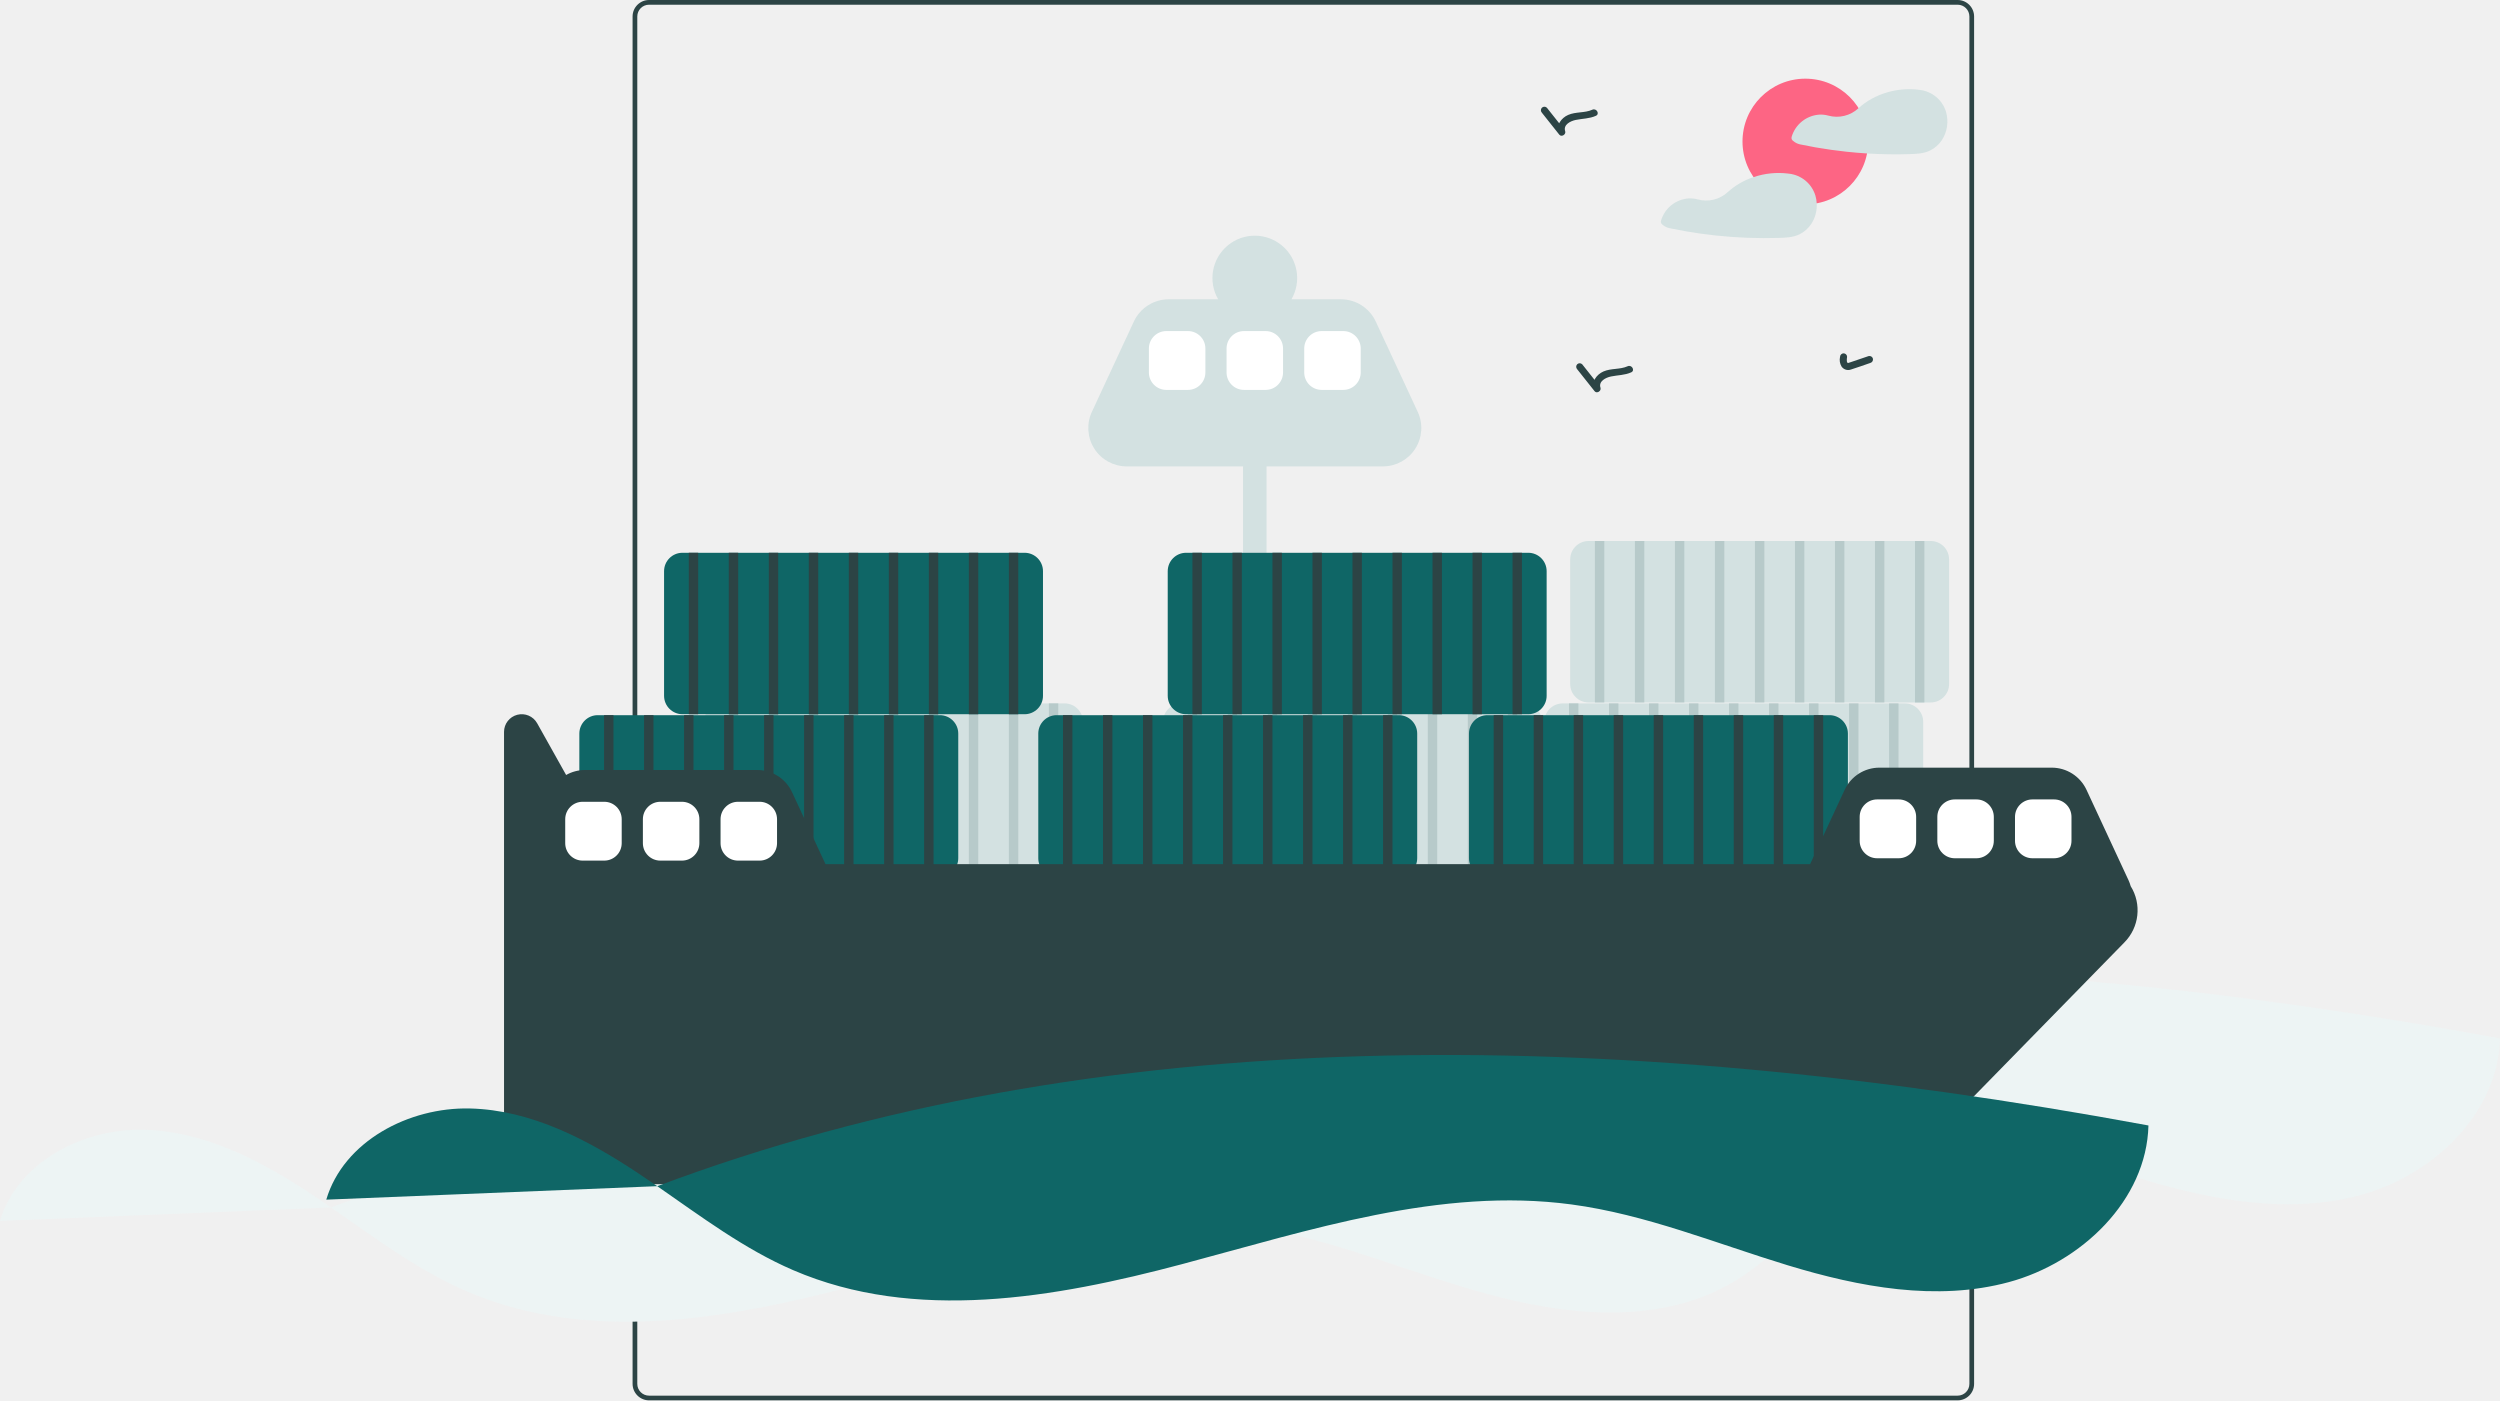
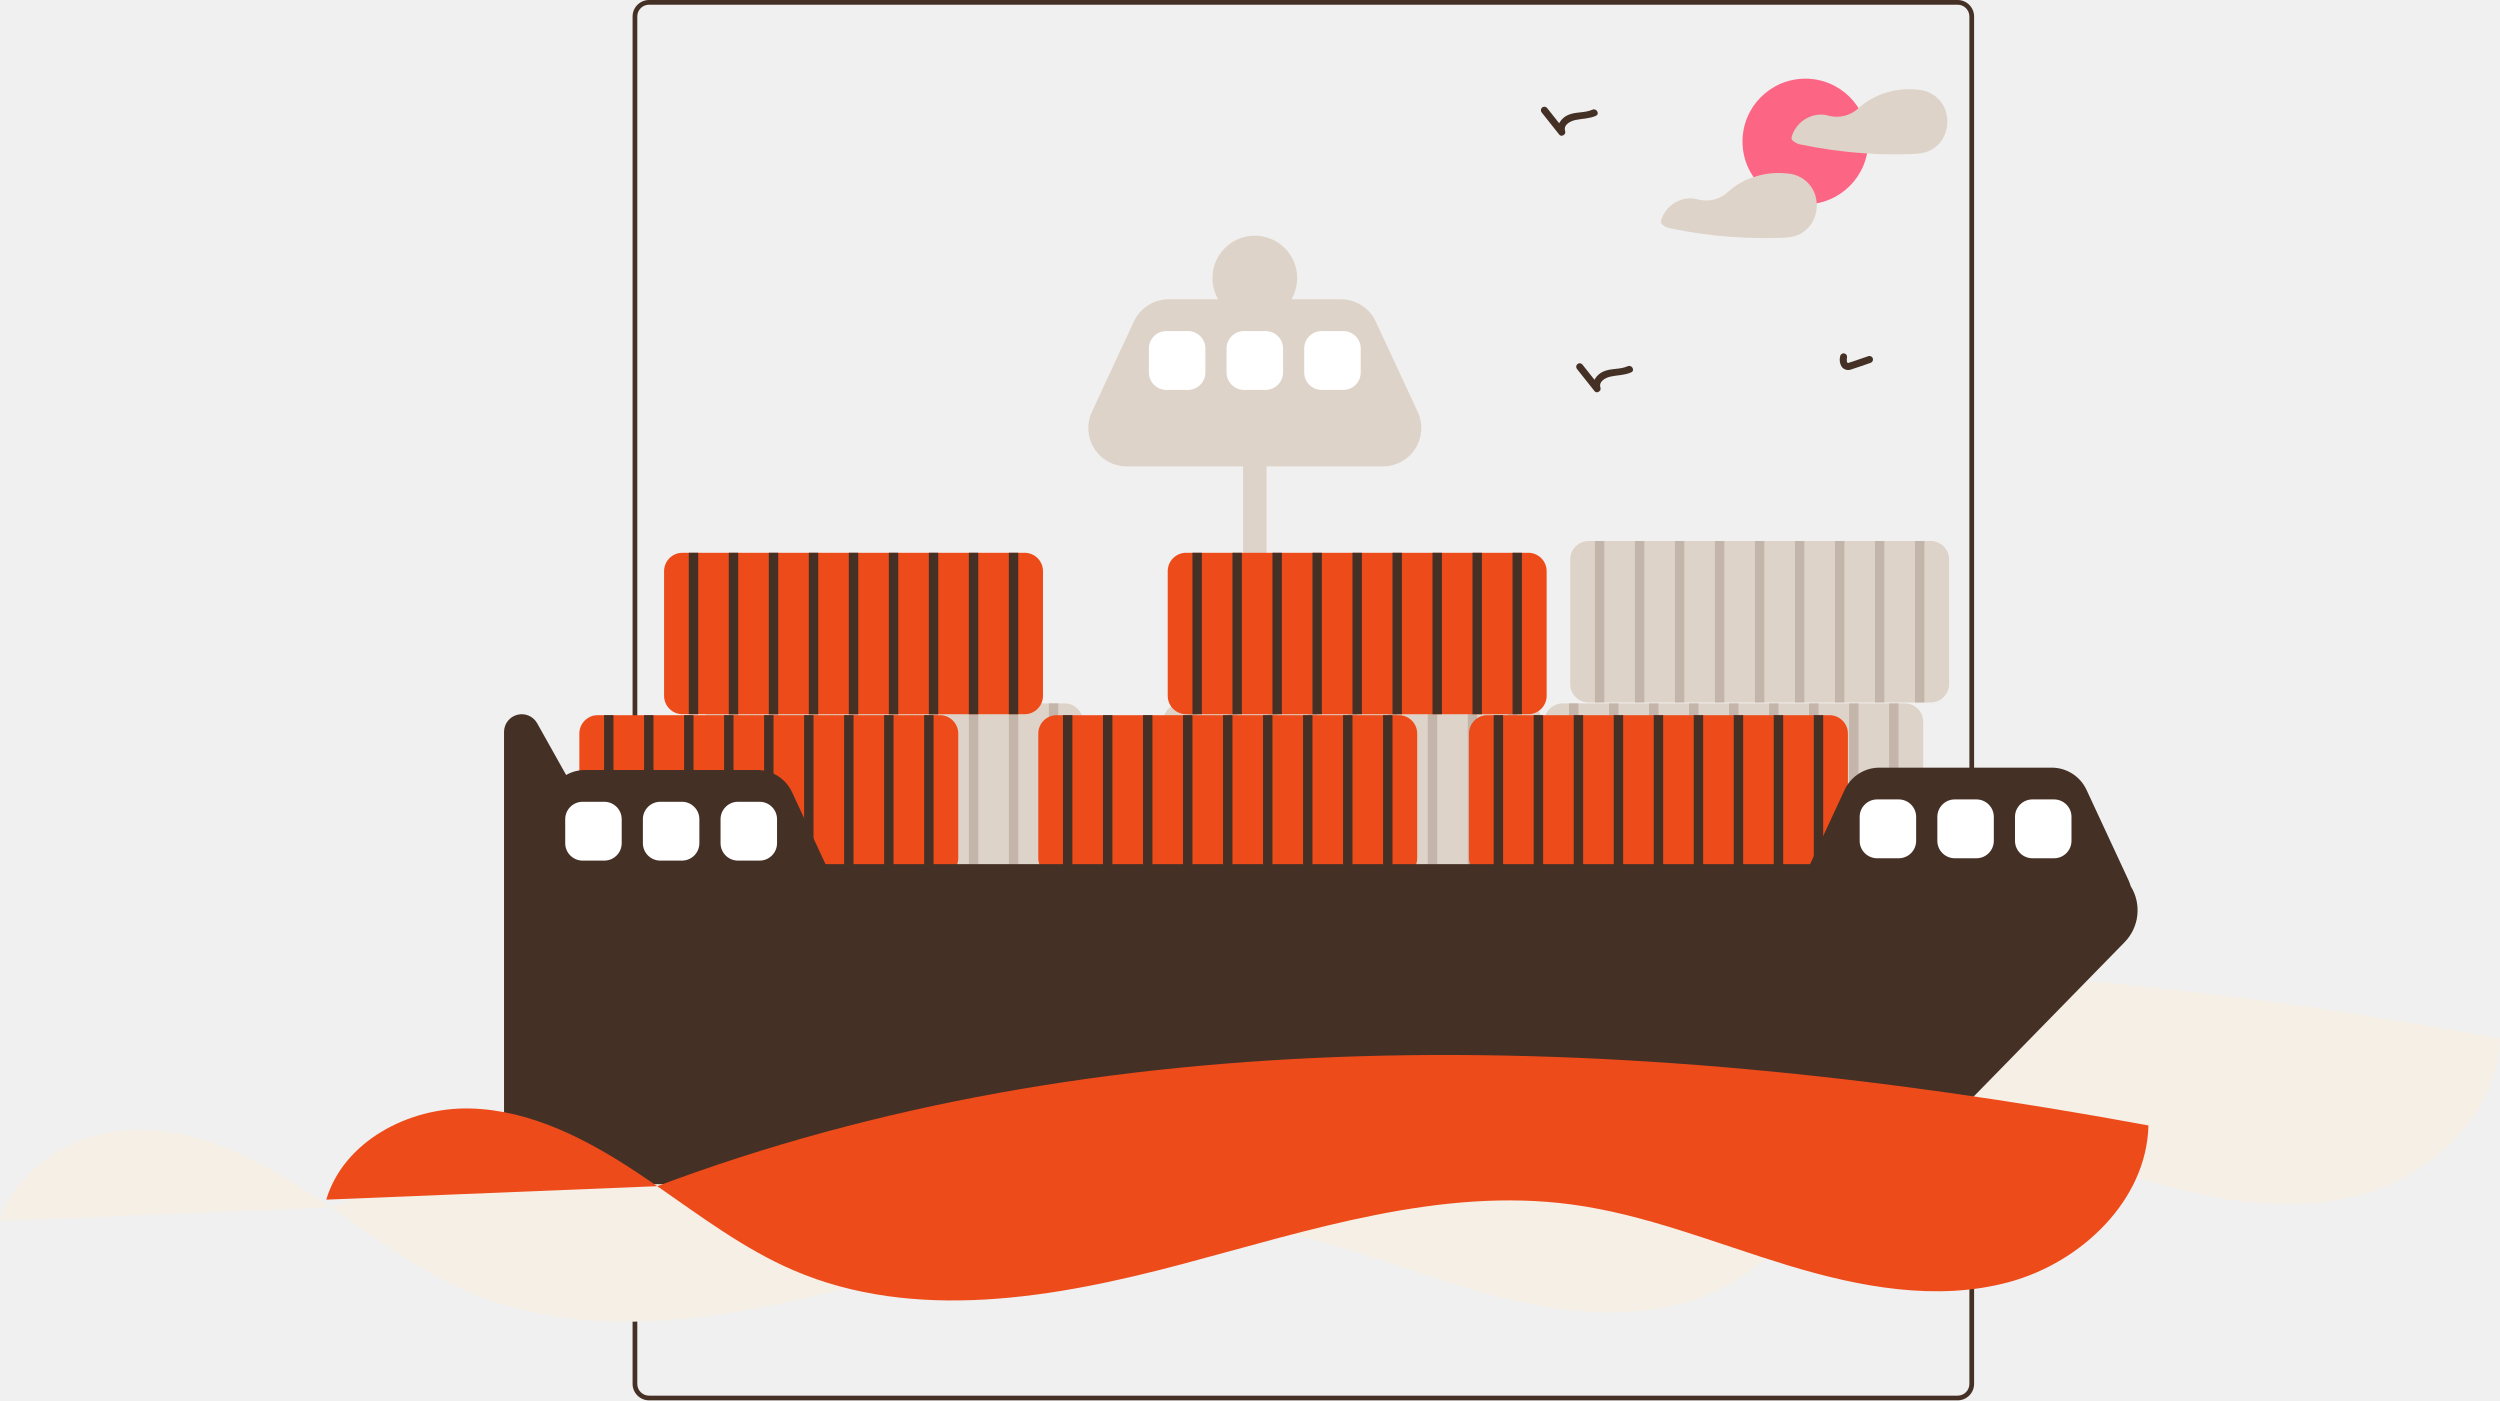
<svg xmlns="http://www.w3.org/2000/svg" id="f4c68909-7c91-410f-9ee7-0e3ff9d499e3" data-name="Layer 1" width="1062.23" height="595" viewBox="0 0 1062.23 595">
-   <path d="M702.771,153.766q-.84-.51-1.68-.99H642.652c-.42.66-.82,1.33-1.21,2h63.01C703.892,154.436,703.332,154.106,702.771,153.766Zm-386.5,197.47v14.9c.25.02.51.02.76.03l-.5,28.64-.26-.14v2.82l.21.11-.21,12.01v41.4h2v-106.52Q317.432,347.726,316.271,351.236Zm386.5-197.47q-.84-.51-1.68-.99H642.652c-.42.66-.82,1.33-1.21,2h63.01C703.892,154.436,703.332,154.106,702.771,153.766Zm176.5-.99h-556a7.008,7.008,0,0,0-7,7v581a7.015,7.015,0,0,0,7,7h556a7.008,7.008,0,0,0,7-7v-581A7.008,7.008,0,0,0,879.271,152.776Zm5,588a5.002,5.002,0,0,1-5,5h-556a5.002,5.002,0,0,1-5-5v-581a5.008,5.008,0,0,1,5-5h556a5.008,5.008,0,0,1,5,5Z" transform="translate(-47.49128 -152.7756)" fill="#2C4445" />
-   <path d="M396.54,586.789c-25.906-.62-53.677,13.895-61.049,38.738l140.624-5.725q-3.989-2.757-8.014-5.446C446.525,600.006,422.446,587.41,396.54,586.789Z" transform="translate(-47.49128 -152.7756)" fill="#EDF4F4" />
-   <path d="M476.116,619.802c18.7,12.926,36.95,26.722,57.787,35.695,51.594,22.22,110.988,11.857,165.275-2.585,54.287-14.442,109.703-32.792,165.383-25.348,31.573,4.221,61.382,16.574,91.858,25.841s63.267,15.473,94.016,7.153c30.748-8.321,58.483-34.706,59.287-66.55C877.589,551.089,662.376,549.815,476.116,619.802Z" transform="translate(-47.49128 -152.7756)" fill="#EDF4F4" />
-   <path d="M108.54,632.789c-25.906-.62-53.677,13.895-61.049,38.738l140.624-5.725q-3.989-2.757-8.014-5.446C158.525,646.006,134.446,633.41,108.54,632.789Z" transform="translate(-47.49128 -152.7756)" fill="#EDF4F4" />
-   <path d="M188.116,665.802c18.7,12.926,36.95,26.722,57.787,35.695,51.594,22.22,110.988,11.857,165.275-2.585,54.287-14.442,109.703-32.792,165.383-25.348,31.573,4.221,61.382,16.574,91.858,25.841s63.267,15.473,94.016,7.153c30.748-8.321,58.483-34.706,59.287-66.55C589.589,597.089,374.376,595.815,188.116,665.802Z" transform="translate(-47.49128 -152.7756)" fill="#EDF4F4" />
-   <path d="M499.828,451.644h-145.36a7.825,7.825,0,0,0-7.82,7.82v52.96a7.825,7.825,0,0,0,7.82,7.82h145.36a7.825,7.825,0,0,0,7.82-7.82v-52.96A7.825,7.825,0,0,0,499.828,451.644Z" transform="translate(-47.49128 -152.7756)" fill="#D3E1E1" />
-   <rect x="309.657" y="298.868" width="4" height="68.6" fill="#B7CACA" />
-   <rect x="326.657" y="298.868" width="4" height="68.6" fill="#B7CACA" />
-   <rect x="343.657" y="298.868" width="4" height="68.6" fill="#B7CACA" />
-   <rect x="360.657" y="298.868" width="4" height="68.6" fill="#B7CACA" />
-   <rect x="377.657" y="298.868" width="4" height="68.6" fill="#B7CACA" />
-   <rect x="394.657" y="298.868" width="4" height="68.6" fill="#B7CACA" />
-   <rect x="411.657" y="298.868" width="4" height="68.6" fill="#B7CACA" />
-   <rect x="428.657" y="298.868" width="4" height="68.6" fill="#B7CACA" />
-   <rect x="445.657" y="298.868" width="4" height="68.6" fill="#B7CACA" />
-   <path d="M649.877,327.771l-17.846-38.396a16.302,16.302,0,0,0-14.783-9.431h-21.028a18,18,0,1,0-31.145,0H544.048a16.302,16.302,0,0,0-14.783,9.431L511.418,327.771a16.302,16.302,0,0,0,14.783,23.173h49.446v186h10v-186h49.446A16.302,16.302,0,0,0,649.877,327.771Z" transform="translate(-47.49128 -152.7756)" fill="#D3E1E1" />
-   <path d="M856.828,451.644h-145.36a7.825,7.825,0,0,0-7.82,7.82v52.96a7.825,7.825,0,0,0,7.82,7.82h145.36a7.825,7.825,0,0,0,7.82-7.82v-52.96A7.825,7.825,0,0,0,856.828,451.644Z" transform="translate(-47.49128 -152.7756)" fill="#D3E1E1" />
-   <rect x="666.657" y="298.868" width="4" height="68.6" fill="#B7CACA" />
-   <rect x="683.657" y="298.868" width="4" height="68.6" fill="#B7CACA" />
-   <rect x="700.657" y="298.868" width="4" height="68.6" fill="#B7CACA" />
-   <rect x="717.657" y="298.868" width="4" height="68.6" fill="#B7CACA" />
-   <rect x="734.657" y="298.868" width="4" height="68.6" fill="#B7CACA" />
-   <rect x="751.657" y="298.868" width="4" height="68.6" fill="#B7CACA" />
-   <rect x="768.657" y="298.868" width="4" height="68.6" fill="#B7CACA" />
-   <rect x="785.657" y="298.868" width="4" height="68.6" fill="#B7CACA" />
-   <rect x="802.657" y="298.868" width="4" height="68.6" fill="#B7CACA" />
-   <path d="M694.828,451.644h-145.36a7.825,7.825,0,0,0-7.82,7.82v52.96a7.825,7.825,0,0,0,7.82,7.82h145.36a7.825,7.825,0,0,0,7.82-7.82v-52.96A7.825,7.825,0,0,0,694.828,451.644Z" transform="translate(-47.49128 -152.7756)" fill="#D3E1E1" />
-   <rect x="504.657" y="298.868" width="4" height="68.6" fill="#B7CACA" />
-   <rect x="521.657" y="298.868" width="4" height="68.6" fill="#B7CACA" />
-   <rect x="538.657" y="298.868" width="4" height="68.6" fill="#B7CACA" />
-   <rect x="555.657" y="298.868" width="4" height="68.6" fill="#B7CACA" />
-   <rect x="572.657" y="298.868" width="4" height="68.6" fill="#B7CACA" />
-   <rect x="589.657" y="298.868" width="4" height="68.6" fill="#B7CACA" />
-   <rect x="606.657" y="298.868" width="4" height="68.6" fill="#B7CACA" />
-   <rect x="623.657" y="298.868" width="4" height="68.6" fill="#B7CACA" />
-   <rect x="640.657" y="298.868" width="4" height="68.6" fill="#B7CACA" />
-   <path d="M867.828,382.644h-145.36a7.825,7.825,0,0,0-7.82,7.82v52.96a7.825,7.825,0,0,0,7.82,7.82h145.36a7.825,7.825,0,0,0,7.82-7.82v-52.96A7.825,7.825,0,0,0,867.828,382.644Z" transform="translate(-47.49128 -152.7756)" fill="#D3E1E1" />
-   <rect x="677.657" y="229.868" width="4" height="68.6" fill="#B7CACA" />
-   <rect x="694.657" y="229.868" width="4" height="68.6" fill="#B7CACA" />
-   <rect x="711.657" y="229.868" width="4" height="68.6" fill="#B7CACA" />
-   <rect x="728.657" y="229.868" width="4" height="68.6" fill="#B7CACA" />
-   <rect x="745.657" y="229.868" width="4" height="68.6" fill="#B7CACA" />
-   <rect x="762.657" y="229.868" width="4" height="68.6" fill="#B7CACA" />
-   <rect x="779.657" y="229.868" width="4" height="68.6" fill="#B7CACA" />
-   <rect x="796.657" y="229.868" width="4" height="68.6" fill="#B7CACA" />
-   <rect x="813.657" y="229.868" width="4" height="68.6" fill="#B7CACA" />
-   <path d="M824.828,456.644h-145.36a7.825,7.825,0,0,0-7.82,7.82v52.96a7.825,7.825,0,0,0,7.82,7.82h145.36a7.825,7.825,0,0,0,7.82-7.82v-52.96A7.825,7.825,0,0,0,824.828,456.644Z" transform="translate(-47.49128 -152.7756)" fill="#0F6666" />
-   <rect x="634.657" y="303.868" width="4" height="68.6" fill="#2C4445" />
-   <rect x="651.657" y="303.868" width="4" height="68.6" fill="#2C4445" />
-   <rect x="668.657" y="303.868" width="4" height="68.6" fill="#2C4445" />
-   <rect x="685.657" y="303.868" width="4" height="68.6" fill="#2C4445" />
-   <rect x="702.657" y="303.868" width="4" height="68.6" fill="#2C4445" />
-   <rect x="719.657" y="303.868" width="4" height="68.6" fill="#2C4445" />
-   <rect x="736.657" y="303.868" width="4" height="68.6" fill="#2C4445" />
-   <rect x="753.657" y="303.868" width="4" height="68.6" fill="#2C4445" />
-   <rect x="770.657" y="303.868" width="4" height="68.6" fill="#2C4445" />
-   <path d="M641.828,456.644h-145.36a7.825,7.825,0,0,0-7.82,7.82v52.96a7.825,7.825,0,0,0,7.82,7.82h145.36a7.825,7.825,0,0,0,7.82-7.82v-52.96A7.825,7.825,0,0,0,641.828,456.644Z" transform="translate(-47.49128 -152.7756)" fill="#0F6666" />
-   <rect x="451.657" y="303.868" width="4" height="68.6" fill="#2C4445" />
-   <rect x="468.657" y="303.868" width="4" height="68.6" fill="#2C4445" />
-   <rect x="485.657" y="303.868" width="4" height="68.6" fill="#2C4445" />
-   <rect x="502.657" y="303.868" width="4" height="68.6" fill="#2C4445" />
-   <rect x="519.657" y="303.868" width="4" height="68.6" fill="#2C4445" />
-   <rect x="536.657" y="303.868" width="4" height="68.6" fill="#2C4445" />
-   <rect x="553.657" y="303.868" width="4" height="68.6" fill="#2C4445" />
-   <rect x="570.657" y="303.868" width="4" height="68.6" fill="#2C4445" />
-   <rect x="587.657" y="303.868" width="4" height="68.6" fill="#2C4445" />
-   <path d="M696.828,387.644h-145.36a7.825,7.825,0,0,0-7.82,7.82v52.96a7.825,7.825,0,0,0,7.82,7.82h145.36a7.825,7.825,0,0,0,7.82-7.82v-52.96A7.825,7.825,0,0,0,696.828,387.644Z" transform="translate(-47.49128 -152.7756)" fill="#0F6666" />
-   <rect x="506.657" y="234.868" width="4" height="68.6" fill="#2C4445" />
-   <rect x="523.657" y="234.868" width="4" height="68.6" fill="#2C4445" />
-   <rect x="540.657" y="234.868" width="4" height="68.6" fill="#2C4445" />
-   <rect x="557.657" y="234.868" width="4" height="68.6" fill="#2C4445" />
-   <rect x="574.657" y="234.868" width="4" height="68.6" fill="#2C4445" />
-   <rect x="591.657" y="234.868" width="4" height="68.6" fill="#2C4445" />
-   <rect x="608.657" y="234.868" width="4" height="68.6" fill="#2C4445" />
-   <rect x="625.657" y="234.868" width="4" height="68.6" fill="#2C4445" />
-   <rect x="642.657" y="234.868" width="4" height="68.6" fill="#2C4445" />
-   <path d="M446.828,456.644h-145.36a7.825,7.825,0,0,0-7.82,7.82v52.96a7.825,7.825,0,0,0,7.82,7.82h145.36a7.825,7.825,0,0,0,7.82-7.82v-52.96A7.825,7.825,0,0,0,446.828,456.644Z" transform="translate(-47.49128 -152.7756)" fill="#0F6666" />
-   <rect x="256.657" y="303.868" width="4" height="68.6" fill="#2C4445" />
-   <rect x="273.657" y="303.868" width="4" height="68.6" fill="#2C4445" />
-   <rect x="290.657" y="303.868" width="4" height="68.6" fill="#2C4445" />
-   <rect x="307.657" y="303.868" width="4" height="68.6" fill="#2C4445" />
-   <rect x="324.657" y="303.868" width="4" height="68.6" fill="#2C4445" />
-   <rect x="341.657" y="303.868" width="4" height="68.6" fill="#2C4445" />
-   <rect x="358.657" y="303.868" width="4" height="68.6" fill="#2C4445" />
-   <rect x="375.657" y="303.868" width="4" height="68.6" fill="#2C4445" />
-   <rect x="392.657" y="303.868" width="4" height="68.6" fill="#2C4445" />
-   <path d="M482.828,387.644h-145.36a7.825,7.825,0,0,0-7.82,7.82v52.96a7.825,7.825,0,0,0,7.82,7.82h145.36a7.825,7.825,0,0,0,7.82-7.82v-52.96A7.825,7.825,0,0,0,482.828,387.644Z" transform="translate(-47.49128 -152.7756)" fill="#0F6666" />
-   <rect x="292.657" y="234.868" width="4" height="68.6" fill="#2C4445" />
-   <rect x="309.657" y="234.868" width="4" height="68.6" fill="#2C4445" />
-   <rect x="326.657" y="234.868" width="4" height="68.6" fill="#2C4445" />
-   <rect x="343.657" y="234.868" width="4" height="68.6" fill="#2C4445" />
-   <rect x="360.657" y="234.868" width="4" height="68.6" fill="#2C4445" />
-   <rect x="377.657" y="234.868" width="4" height="68.6" fill="#2C4445" />
-   <rect x="394.657" y="234.868" width="4" height="68.6" fill="#2C4445" />
-   <rect x="411.657" y="234.868" width="4" height="68.6" fill="#2C4445" />
-   <rect x="428.657" y="234.868" width="4" height="68.6" fill="#2C4445" />
-   <path d="M952.804,529.294a16.672,16.672,0,0,0-.927-2.523l-17.846-38.396a16.302,16.302,0,0,0-14.783-9.431H846.048a16.302,16.302,0,0,0-14.783,9.431l-14.673,31.569H398.239l-14.208-30.569a16.302,16.302,0,0,0-14.783-9.431H296.048a16.276,16.276,0,0,0-8.015,2.115l-12.308-21.978a7.518,7.518,0,0,0-14.077,3.673V636.361a19.583,19.583,0,0,0,19.583,19.583H841.408a19.583,19.583,0,0,0,14.001-5.891l94.699-96.835A19.41,19.41,0,0,0,952.804,529.294Z" transform="translate(-47.49128 -152.7756)" fill="#2C4445" />
+   <path d="M702.771,153.766q-.84-.51-1.68-.99H642.652c-.42.66-.82,1.33-1.21,2h63.01C703.892,154.436,703.332,154.106,702.771,153.766Zm-386.5,197.47v14.9c.25.02.51.02.76.03l-.5,28.64-.26-.14v2.82l.21.11-.21,12.01v41.4h2v-106.52Q317.432,347.726,316.271,351.236Zm386.5-197.47q-.84-.51-1.68-.99H642.652c-.42.66-.82,1.33-1.21,2h63.01C703.892,154.436,703.332,154.106,702.771,153.766Zm176.5-.99h-556a7.008,7.008,0,0,0-7,7v581a7.015,7.015,0,0,0,7,7h556a7.008,7.008,0,0,0,7-7v-581A7.008,7.008,0,0,0,879.271,152.776Zm5,588a5.002,5.002,0,0,1-5,5h-556a5.002,5.002,0,0,1-5-5v-581a5.008,5.008,0,0,1,5-5h556a5.008,5.008,0,0,1,5,5Z" transform="translate(-47.49128 -152.7756)" fill="#453026" />
+   <path d="M396.54,586.789c-25.906-.62-53.677,13.895-61.049,38.738l140.624-5.725q-3.989-2.757-8.014-5.446C446.525,600.006,422.446,587.41,396.54,586.789Z" transform="translate(-47.49128 -152.7756)" fill="#F5EFE6" />
+   <path d="M476.116,619.802c18.7,12.926,36.95,26.722,57.787,35.695,51.594,22.22,110.988,11.857,165.275-2.585,54.287-14.442,109.703-32.792,165.383-25.348,31.573,4.221,61.382,16.574,91.858,25.841s63.267,15.473,94.016,7.153c30.748-8.321,58.483-34.706,59.287-66.55C877.589,551.089,662.376,549.815,476.116,619.802Z" transform="translate(-47.49128 -152.7756)" fill="#F5EFE6" />
+   <path d="M108.54,632.789c-25.906-.62-53.677,13.895-61.049,38.738l140.624-5.725q-3.989-2.757-8.014-5.446C158.525,646.006,134.446,633.41,108.54,632.789Z" transform="translate(-47.49128 -152.7756)" fill="#F5EFE6" />
+   <path d="M188.116,665.802c18.7,12.926,36.95,26.722,57.787,35.695,51.594,22.22,110.988,11.857,165.275-2.585,54.287-14.442,109.703-32.792,165.383-25.348,31.573,4.221,61.382,16.574,91.858,25.841s63.267,15.473,94.016,7.153c30.748-8.321,58.483-34.706,59.287-66.55C589.589,597.089,374.376,595.815,188.116,665.802Z" transform="translate(-47.49128 -152.7756)" fill="#F5EFE6" />
+   <path d="M499.828,451.644h-145.36a7.825,7.825,0,0,0-7.82,7.82v52.96a7.825,7.825,0,0,0,7.82,7.82h145.36a7.825,7.825,0,0,0,7.82-7.82v-52.96A7.825,7.825,0,0,0,499.828,451.644Z" transform="translate(-47.49128 -152.7756)" fill="#DED3C8" />
+   <rect x="309.657" y="298.868" width="4" height="68.6" fill="#C4B5AA" />
+   <rect x="326.657" y="298.868" width="4" height="68.6" fill="#C4B5AA" />
+   <rect x="343.657" y="298.868" width="4" height="68.6" fill="#C4B5AA" />
+   <rect x="360.657" y="298.868" width="4" height="68.6" fill="#C4B5AA" />
+   <rect x="377.657" y="298.868" width="4" height="68.6" fill="#C4B5AA" />
+   <rect x="394.657" y="298.868" width="4" height="68.6" fill="#C4B5AA" />
+   <rect x="411.657" y="298.868" width="4" height="68.6" fill="#C4B5AA" />
+   <rect x="428.657" y="298.868" width="4" height="68.6" fill="#C4B5AA" />
+   <rect x="445.657" y="298.868" width="4" height="68.6" fill="#C4B5AA" />
+   <path d="M649.877,327.771l-17.846-38.396a16.302,16.302,0,0,0-14.783-9.431h-21.028a18,18,0,1,0-31.145,0H544.048a16.302,16.302,0,0,0-14.783,9.431L511.418,327.771a16.302,16.302,0,0,0,14.783,23.173h49.446v186h10v-186h49.446A16.302,16.302,0,0,0,649.877,327.771Z" transform="translate(-47.49128 -152.7756)" fill="#DED3C8" />
+   <path d="M856.828,451.644h-145.36a7.825,7.825,0,0,0-7.82,7.82v52.96a7.825,7.825,0,0,0,7.82,7.82h145.36a7.825,7.825,0,0,0,7.82-7.82v-52.96A7.825,7.825,0,0,0,856.828,451.644Z" transform="translate(-47.49128 -152.7756)" fill="#DED3C8" />
+   <rect x="666.657" y="298.868" width="4" height="68.6" fill="#C4B5AA" />
+   <rect x="683.657" y="298.868" width="4" height="68.6" fill="#C4B5AA" />
+   <rect x="700.657" y="298.868" width="4" height="68.6" fill="#C4B5AA" />
+   <rect x="717.657" y="298.868" width="4" height="68.6" fill="#C4B5AA" />
+   <rect x="734.657" y="298.868" width="4" height="68.6" fill="#C4B5AA" />
+   <rect x="751.657" y="298.868" width="4" height="68.6" fill="#C4B5AA" />
+   <rect x="768.657" y="298.868" width="4" height="68.6" fill="#C4B5AA" />
+   <rect x="785.657" y="298.868" width="4" height="68.6" fill="#C4B5AA" />
+   <rect x="802.657" y="298.868" width="4" height="68.6" fill="#C4B5AA" />
+   <path d="M694.828,451.644h-145.36a7.825,7.825,0,0,0-7.82,7.82v52.96a7.825,7.825,0,0,0,7.82,7.82h145.36a7.825,7.825,0,0,0,7.82-7.82v-52.96A7.825,7.825,0,0,0,694.828,451.644Z" transform="translate(-47.49128 -152.7756)" fill="#DED3C8" />
+   <rect x="504.657" y="298.868" width="4" height="68.6" fill="#C4B5AA" />
+   <rect x="521.657" y="298.868" width="4" height="68.6" fill="#C4B5AA" />
+   <rect x="538.657" y="298.868" width="4" height="68.6" fill="#C4B5AA" />
+   <rect x="555.657" y="298.868" width="4" height="68.6" fill="#C4B5AA" />
+   <rect x="572.657" y="298.868" width="4" height="68.6" fill="#C4B5AA" />
+   <rect x="589.657" y="298.868" width="4" height="68.6" fill="#C4B5AA" />
+   <rect x="606.657" y="298.868" width="4" height="68.6" fill="#C4B5AA" />
+   <rect x="623.657" y="298.868" width="4" height="68.6" fill="#C4B5AA" />
+   <rect x="640.657" y="298.868" width="4" height="68.6" fill="#C4B5AA" />
+   <path d="M867.828,382.644h-145.36a7.825,7.825,0,0,0-7.82,7.82v52.96a7.825,7.825,0,0,0,7.82,7.82h145.36a7.825,7.825,0,0,0,7.82-7.82v-52.96A7.825,7.825,0,0,0,867.828,382.644Z" transform="translate(-47.49128 -152.7756)" fill="#DED3C8" />
+   <rect x="677.657" y="229.868" width="4" height="68.6" fill="#C4B5AA" />
+   <rect x="694.657" y="229.868" width="4" height="68.6" fill="#C4B5AA" />
+   <rect x="711.657" y="229.868" width="4" height="68.6" fill="#C4B5AA" />
+   <rect x="728.657" y="229.868" width="4" height="68.6" fill="#C4B5AA" />
+   <rect x="745.657" y="229.868" width="4" height="68.6" fill="#C4B5AA" />
+   <rect x="762.657" y="229.868" width="4" height="68.6" fill="#C4B5AA" />
+   <rect x="779.657" y="229.868" width="4" height="68.6" fill="#C4B5AA" />
+   <rect x="796.657" y="229.868" width="4" height="68.6" fill="#C4B5AA" />
+   <rect x="813.657" y="229.868" width="4" height="68.6" fill="#C4B5AA" />
+   <path d="M824.828,456.644h-145.36a7.825,7.825,0,0,0-7.82,7.82v52.96a7.825,7.825,0,0,0,7.82,7.82h145.36a7.825,7.825,0,0,0,7.82-7.82v-52.96A7.825,7.825,0,0,0,824.828,456.644Z" transform="translate(-47.49128 -152.7756)" fill="#EE4B1A" />
+   <rect x="634.657" y="303.868" width="4" height="68.6" fill="#453026" />
+   <rect x="651.657" y="303.868" width="4" height="68.6" fill="#453026" />
+   <rect x="668.657" y="303.868" width="4" height="68.6" fill="#453026" />
+   <rect x="685.657" y="303.868" width="4" height="68.6" fill="#453026" />
+   <rect x="702.657" y="303.868" width="4" height="68.6" fill="#453026" />
+   <rect x="719.657" y="303.868" width="4" height="68.6" fill="#453026" />
+   <rect x="736.657" y="303.868" width="4" height="68.6" fill="#453026" />
+   <rect x="753.657" y="303.868" width="4" height="68.6" fill="#453026" />
+   <rect x="770.657" y="303.868" width="4" height="68.6" fill="#453026" />
+   <path d="M641.828,456.644h-145.36a7.825,7.825,0,0,0-7.82,7.82v52.96a7.825,7.825,0,0,0,7.82,7.82h145.36a7.825,7.825,0,0,0,7.82-7.82v-52.96A7.825,7.825,0,0,0,641.828,456.644Z" transform="translate(-47.49128 -152.7756)" fill="#EE4B1A" />
+   <rect x="451.657" y="303.868" width="4" height="68.6" fill="#453026" />
+   <rect x="468.657" y="303.868" width="4" height="68.6" fill="#453026" />
+   <rect x="485.657" y="303.868" width="4" height="68.6" fill="#453026" />
+   <rect x="502.657" y="303.868" width="4" height="68.6" fill="#453026" />
+   <rect x="519.657" y="303.868" width="4" height="68.6" fill="#453026" />
+   <rect x="536.657" y="303.868" width="4" height="68.6" fill="#453026" />
+   <rect x="553.657" y="303.868" width="4" height="68.6" fill="#453026" />
+   <rect x="570.657" y="303.868" width="4" height="68.6" fill="#453026" />
+   <rect x="587.657" y="303.868" width="4" height="68.6" fill="#453026" />
+   <path d="M696.828,387.644h-145.36a7.825,7.825,0,0,0-7.82,7.82v52.96a7.825,7.825,0,0,0,7.82,7.82h145.36a7.825,7.825,0,0,0,7.82-7.82v-52.96A7.825,7.825,0,0,0,696.828,387.644Z" transform="translate(-47.49128 -152.7756)" fill="#EE4B1A" />
+   <rect x="506.657" y="234.868" width="4" height="68.6" fill="#453026" />
+   <rect x="523.657" y="234.868" width="4" height="68.6" fill="#453026" />
+   <rect x="540.657" y="234.868" width="4" height="68.6" fill="#453026" />
+   <rect x="557.657" y="234.868" width="4" height="68.6" fill="#453026" />
+   <rect x="574.657" y="234.868" width="4" height="68.6" fill="#453026" />
+   <rect x="591.657" y="234.868" width="4" height="68.6" fill="#453026" />
+   <rect x="608.657" y="234.868" width="4" height="68.6" fill="#453026" />
+   <rect x="625.657" y="234.868" width="4" height="68.6" fill="#453026" />
+   <rect x="642.657" y="234.868" width="4" height="68.6" fill="#453026" />
+   <path d="M446.828,456.644h-145.36a7.825,7.825,0,0,0-7.82,7.82v52.96a7.825,7.825,0,0,0,7.82,7.82h145.36a7.825,7.825,0,0,0,7.82-7.82v-52.96A7.825,7.825,0,0,0,446.828,456.644Z" transform="translate(-47.49128 -152.7756)" fill="#EE4B1A" />
+   <rect x="256.657" y="303.868" width="4" height="68.6" fill="#453026" />
+   <rect x="273.657" y="303.868" width="4" height="68.6" fill="#453026" />
+   <rect x="290.657" y="303.868" width="4" height="68.6" fill="#453026" />
+   <rect x="307.657" y="303.868" width="4" height="68.6" fill="#453026" />
+   <rect x="324.657" y="303.868" width="4" height="68.6" fill="#453026" />
+   <rect x="341.657" y="303.868" width="4" height="68.6" fill="#453026" />
+   <rect x="358.657" y="303.868" width="4" height="68.6" fill="#453026" />
+   <rect x="375.657" y="303.868" width="4" height="68.6" fill="#453026" />
+   <rect x="392.657" y="303.868" width="4" height="68.6" fill="#453026" />
+   <path d="M482.828,387.644h-145.36a7.825,7.825,0,0,0-7.82,7.82v52.96a7.825,7.825,0,0,0,7.82,7.82h145.36a7.825,7.825,0,0,0,7.82-7.82v-52.96A7.825,7.825,0,0,0,482.828,387.644Z" transform="translate(-47.49128 -152.7756)" fill="#EE4B1A" />
+   <rect x="292.657" y="234.868" width="4" height="68.6" fill="#453026" />
+   <rect x="309.657" y="234.868" width="4" height="68.6" fill="#453026" />
+   <rect x="326.657" y="234.868" width="4" height="68.6" fill="#453026" />
+   <rect x="343.657" y="234.868" width="4" height="68.6" fill="#453026" />
+   <rect x="360.657" y="234.868" width="4" height="68.6" fill="#453026" />
+   <rect x="377.657" y="234.868" width="4" height="68.6" fill="#453026" />
+   <rect x="394.657" y="234.868" width="4" height="68.6" fill="#453026" />
+   <rect x="411.657" y="234.868" width="4" height="68.6" fill="#453026" />
+   <rect x="428.657" y="234.868" width="4" height="68.6" fill="#453026" />
+   <path d="M952.804,529.294a16.672,16.672,0,0,0-.927-2.523l-17.846-38.396a16.302,16.302,0,0,0-14.783-9.431H846.048a16.302,16.302,0,0,0-14.783,9.431l-14.673,31.569H398.239l-14.208-30.569a16.302,16.302,0,0,0-14.783-9.431H296.048a16.276,16.276,0,0,0-8.015,2.115l-12.308-21.978a7.518,7.518,0,0,0-14.077,3.673V636.361a19.583,19.583,0,0,0,19.583,19.583H841.408a19.583,19.583,0,0,0,14.001-5.891l94.699-96.835A19.41,19.41,0,0,0,952.804,529.294Z" transform="translate(-47.49128 -152.7756)" fill="#453026" />
  <path d="M854.247,517.444h-9.197a7.41,7.41,0,0,1-7.401-7.401V499.845a7.41,7.41,0,0,1,7.401-7.401h9.197a7.41,7.41,0,0,1,7.401,7.401v10.197A7.41,7.41,0,0,1,854.247,517.444Z" transform="translate(-47.49128 -152.7756)" fill="#FFFFFF" />
  <path d="M887.247,517.444h-9.197a7.41,7.41,0,0,1-7.401-7.401V499.845a7.41,7.41,0,0,1,7.401-7.401h9.197a7.41,7.41,0,0,1,7.401,7.401v10.197A7.41,7.41,0,0,1,887.247,517.444Z" transform="translate(-47.49128 -152.7756)" fill="#FFFFFF" />
  <path d="M920.247,517.444h-9.197a7.41,7.41,0,0,1-7.401-7.401V499.845a7.41,7.41,0,0,1,7.401-7.401h9.197a7.41,7.41,0,0,1,7.401,7.401v10.197A7.41,7.41,0,0,1,920.247,517.444Z" transform="translate(-47.49128 -152.7756)" fill="#FFFFFF" />
  <path d="M552.247,318.444h-9.197a7.41,7.41,0,0,1-7.401-7.401V300.845a7.41,7.41,0,0,1,7.401-7.401h9.197a7.41,7.41,0,0,1,7.401,7.401v10.197A7.41,7.41,0,0,1,552.247,318.444Z" transform="translate(-47.49128 -152.7756)" fill="#FFFFFF" />
  <path d="M585.247,318.444h-9.197a7.41,7.41,0,0,1-7.401-7.401V300.845a7.41,7.41,0,0,1,7.401-7.401h9.197a7.41,7.41,0,0,1,7.401,7.401v10.197A7.41,7.41,0,0,1,585.247,318.444Z" transform="translate(-47.49128 -152.7756)" fill="#FFFFFF" />
  <path d="M618.247,318.444h-9.197a7.41,7.41,0,0,1-7.401-7.401V300.845a7.41,7.41,0,0,1,7.401-7.401h9.197a7.41,7.41,0,0,1,7.401,7.401v10.197A7.41,7.41,0,0,1,618.247,318.444Z" transform="translate(-47.49128 -152.7756)" fill="#FFFFFF" />
  <path d="M304.247,518.444h-9.197a7.41,7.41,0,0,1-7.401-7.401V500.845a7.41,7.41,0,0,1,7.401-7.401h9.197a7.41,7.41,0,0,1,7.401,7.401v10.197A7.41,7.41,0,0,1,304.247,518.444Z" transform="translate(-47.49128 -152.7756)" fill="#FFFFFF" />
  <path d="M337.247,518.444h-9.197a7.41,7.41,0,0,1-7.401-7.401V500.845a7.41,7.41,0,0,1,7.401-7.401h9.197a7.41,7.41,0,0,1,7.401,7.401v10.197A7.41,7.41,0,0,1,337.247,518.444Z" transform="translate(-47.49128 -152.7756)" fill="#FFFFFF" />
  <path d="M370.247,518.444h-9.197a7.41,7.41,0,0,1-7.401-7.401V500.845a7.41,7.41,0,0,1,7.401-7.401h9.197a7.41,7.41,0,0,1,7.401,7.401v10.197A7.41,7.41,0,0,1,370.247,518.444Z" transform="translate(-47.49128 -152.7756)" fill="#FFFFFF" />
-   <path d="M247.171,623.759c-25.906-.62-53.677,13.895-61.049,38.738l140.624-5.725q-3.989-2.757-8.014-5.446C297.156,636.975,273.076,624.379,247.171,623.759Z" transform="translate(-47.49128 -152.7756)" fill="#0F6666" />
-   <path d="M326.746,656.772c18.7,12.926,36.95,26.722,57.787,35.695C436.127,714.687,495.521,704.324,549.808,689.882s109.703-32.792,165.383-25.348c31.573,4.221,61.382,16.574,91.858,25.841s63.267,15.473,94.016,7.153c30.748-8.321,58.483-34.706,59.287-66.55C728.219,588.059,513.007,586.784,326.746,656.772Z" transform="translate(-47.49128 -152.7756)" fill="#0F6666" />
+   <path d="M247.171,623.759c-25.906-.62-53.677,13.895-61.049,38.738l140.624-5.725q-3.989-2.757-8.014-5.446C297.156,636.975,273.076,624.379,247.171,623.759Z" transform="translate(-47.49128 -152.7756)" fill="#EE4B1A" />
+   <path d="M326.746,656.772c18.7,12.926,36.95,26.722,57.787,35.695C436.127,714.687,495.521,704.324,549.808,689.882s109.703-32.792,165.383-25.348c31.573,4.221,61.382,16.574,91.858,25.841s63.267,15.473,94.016,7.153c30.748-8.321,58.483-34.706,59.287-66.55C728.219,588.059,513.007,586.784,326.746,656.772Z" transform="translate(-47.49128 -152.7756)" fill="#EE4B1A" />
  <circle cx="767.076" cy="60.127" r="26.701" fill="#fd6584" />
-   <path d="M874.326,200.259a13.235,13.235,0,0,0-11.17-9.29,1.081,1.081,0,0,0-.18,0,1.418,1.418,0,0,0-.22-.05c-8.94-1.16-18.88,1.66-25.57,7.8l-.073.067a13.543,13.543,0,0,1-12.826,3.106,11.891,11.891,0,0,0-3.761-.414,13.184,13.184,0,0,0-11.8,9.51,1.526,1.526,0,0,0,.69,1.69,6.673,6.673,0,0,0,2.79,1.42c2.21.47,4.44.9,6.67,1.29q6.54,1.14,13.15,1.85,4.365.465,8.75.74c6.04.38,12.11.47,18.16.28,3-.1,5.88-.2,8.62-1.52a12.798,12.798,0,0,0,4.95-4.31A14.548,14.548,0,0,0,874.326,200.259Z" transform="translate(-47.49128 -152.7756)" fill="#D3E1E1" />
-   <path d="M819.396,239.159a13.652,13.652,0,0,0-.56-3.3,13.26,13.26,0,0,0-11.18-9.29.965.965,0,0,0-.17,0,1.887,1.887,0,0,0-.23-.05,33.194,33.194,0,0,0-14.69,1.51,30.318,30.318,0,0,0-10.947,6.351,13.536,13.536,0,0,1-12.827,3.113,11.926,11.926,0,0,0-3.767-.414,13.183,13.183,0,0,0-11.8,9.51,1.555,1.555,0,0,0,.69,1.69,6.733,6.733,0,0,0,2.79,1.42c2.22.47,4.44.9,6.68,1.29q6.54,1.14,13.14,1.85a195.166,195.166,0,0,0,26.92,1.02c2.99-.1,5.88-.2,8.62-1.52a12.77,12.77,0,0,0,4.94-4.31A14.264,14.264,0,0,0,819.396,239.159Z" transform="translate(-47.49128 -152.7756)" fill="#D3E1E1" />
-   <path d="M829.308,304.405a5.61,5.61,0,0,0,.625,4.084,3.408,3.408,0,0,0,3.962,1.311c2.797-.868,5.556-1.885,8.33-2.828a1.535,1.535,0,0,0,1.048-1.845,1.515,1.515,0,0,0-1.845-1.048l-6.93,2.355c-.523.178-1.044.38-1.576.525-.056.015-.259.06-.248.059.026-.002.184.015.008.002q-.15-.045.002.02l-.133-.075c.121.101-.015-.013-.056-.056-.037-.037-.145-.186-.061-.064a1.855,1.855,0,0,1-.157-.276c.073.162-.064-.239-.074-.294a6.424,6.424,0,0,1,.106-1.871,1.507,1.507,0,0,0-1.5-1.5,1.539,1.539,0,0,0-1.5,1.5Z" transform="translate(-47.49128 -152.7756)" fill="#2C4445" />
-   <path d="M717.627,309.672l7.393,9.322c.941,1.186,2.958-.098,2.507-1.459-.922-2.784,2.259-4.336,4.455-4.794,2.913-.608,5.837-.51,8.601-1.762,1.756-.795.233-3.382-1.514-2.59-3.234,1.465-7.004.793-10.278,2.218-2.927,1.273-5.241,4.449-4.156,7.726L727.141,316.873l-7.393-9.322a1.51,1.51,0,0,0-2.121,0,1.535,1.535,0,0,0,0,2.121Z" transform="translate(-47.49128 -152.7756)" fill="#2C4445" />
-   <path d="M702.627,200.672l7.393,9.322c.941,1.186,2.958-.098,2.507-1.459-.922-2.784,2.259-4.336,4.455-4.794,2.913-.608,5.837-.51,8.601-1.762,1.756-.795.233-3.382-1.514-2.59-3.234,1.465-7.004.793-10.278,2.218-2.927,1.273-5.241,4.449-4.156,7.726L712.141,207.873l-7.393-9.322a1.51,1.51,0,0,0-2.121,0,1.535,1.535,0,0,0,0,2.121Z" transform="translate(-47.49128 -152.7756)" fill="#2C4445" />
+   <path d="M874.326,200.259a13.235,13.235,0,0,0-11.17-9.29,1.081,1.081,0,0,0-.18,0,1.418,1.418,0,0,0-.22-.05c-8.94-1.16-18.88,1.66-25.57,7.8l-.073.067a13.543,13.543,0,0,1-12.826,3.106,11.891,11.891,0,0,0-3.761-.414,13.184,13.184,0,0,0-11.8,9.51,1.526,1.526,0,0,0,.69,1.69,6.673,6.673,0,0,0,2.79,1.42c2.21.47,4.44.9,6.67,1.29q6.54,1.14,13.15,1.85,4.365.465,8.75.74c6.04.38,12.11.47,18.16.28,3-.1,5.88-.2,8.62-1.52a12.798,12.798,0,0,0,4.95-4.31A14.548,14.548,0,0,0,874.326,200.259Z" transform="translate(-47.49128 -152.7756)" fill="#DED3C8" />
+   <path d="M819.396,239.159a13.652,13.652,0,0,0-.56-3.3,13.26,13.26,0,0,0-11.18-9.29.965.965,0,0,0-.17,0,1.887,1.887,0,0,0-.23-.05,33.194,33.194,0,0,0-14.69,1.51,30.318,30.318,0,0,0-10.947,6.351,13.536,13.536,0,0,1-12.827,3.113,11.926,11.926,0,0,0-3.767-.414,13.183,13.183,0,0,0-11.8,9.51,1.555,1.555,0,0,0,.69,1.69,6.733,6.733,0,0,0,2.79,1.42c2.22.47,4.44.9,6.68,1.29q6.54,1.14,13.14,1.85a195.166,195.166,0,0,0,26.92,1.02c2.99-.1,5.88-.2,8.62-1.52a12.77,12.77,0,0,0,4.94-4.31A14.264,14.264,0,0,0,819.396,239.159Z" transform="translate(-47.49128 -152.7756)" fill="#DED3C8" />
+   <path d="M829.308,304.405a5.61,5.61,0,0,0,.625,4.084,3.408,3.408,0,0,0,3.962,1.311c2.797-.868,5.556-1.885,8.33-2.828a1.535,1.535,0,0,0,1.048-1.845,1.515,1.515,0,0,0-1.845-1.048l-6.93,2.355c-.523.178-1.044.38-1.576.525-.056.015-.259.06-.248.059.026-.002.184.015.008.002q-.15-.045.002.02l-.133-.075c.121.101-.015-.013-.056-.056-.037-.037-.145-.186-.061-.064a1.855,1.855,0,0,1-.157-.276c.073.162-.064-.239-.074-.294a6.424,6.424,0,0,1,.106-1.871,1.507,1.507,0,0,0-1.5-1.5,1.539,1.539,0,0,0-1.5,1.5Z" transform="translate(-47.49128 -152.7756)" fill="#453026" />
+   <path d="M717.627,309.672l7.393,9.322c.941,1.186,2.958-.098,2.507-1.459-.922-2.784,2.259-4.336,4.455-4.794,2.913-.608,5.837-.51,8.601-1.762,1.756-.795.233-3.382-1.514-2.59-3.234,1.465-7.004.793-10.278,2.218-2.927,1.273-5.241,4.449-4.156,7.726L727.141,316.873l-7.393-9.322a1.51,1.51,0,0,0-2.121,0,1.535,1.535,0,0,0,0,2.121Z" transform="translate(-47.49128 -152.7756)" fill="#453026" />
+   <path d="M702.627,200.672l7.393,9.322c.941,1.186,2.958-.098,2.507-1.459-.922-2.784,2.259-4.336,4.455-4.794,2.913-.608,5.837-.51,8.601-1.762,1.756-.795.233-3.382-1.514-2.59-3.234,1.465-7.004.793-10.278,2.218-2.927,1.273-5.241,4.449-4.156,7.726L712.141,207.873l-7.393-9.322a1.51,1.51,0,0,0-2.121,0,1.535,1.535,0,0,0,0,2.121Z" transform="translate(-47.49128 -152.7756)" fill="#453026" />
</svg>
